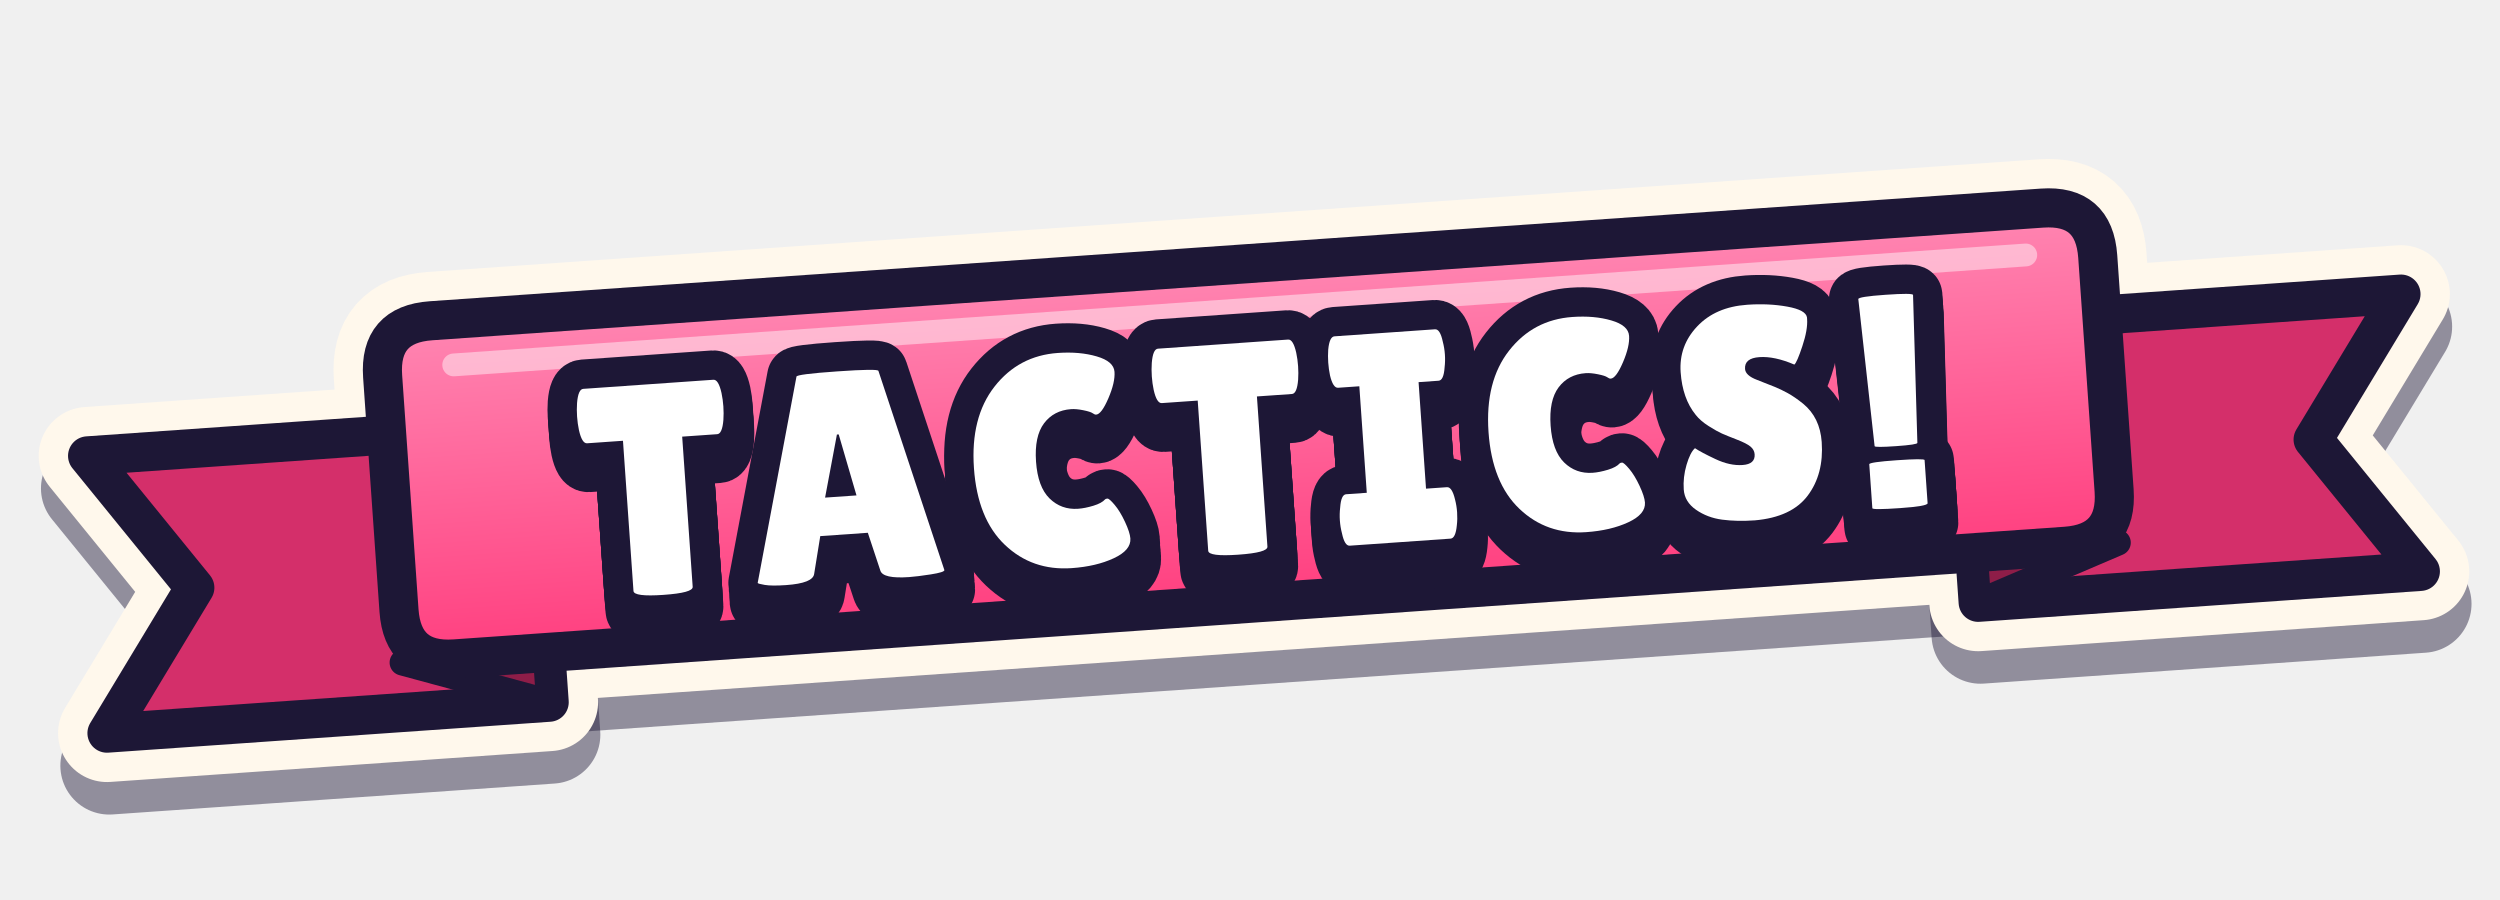
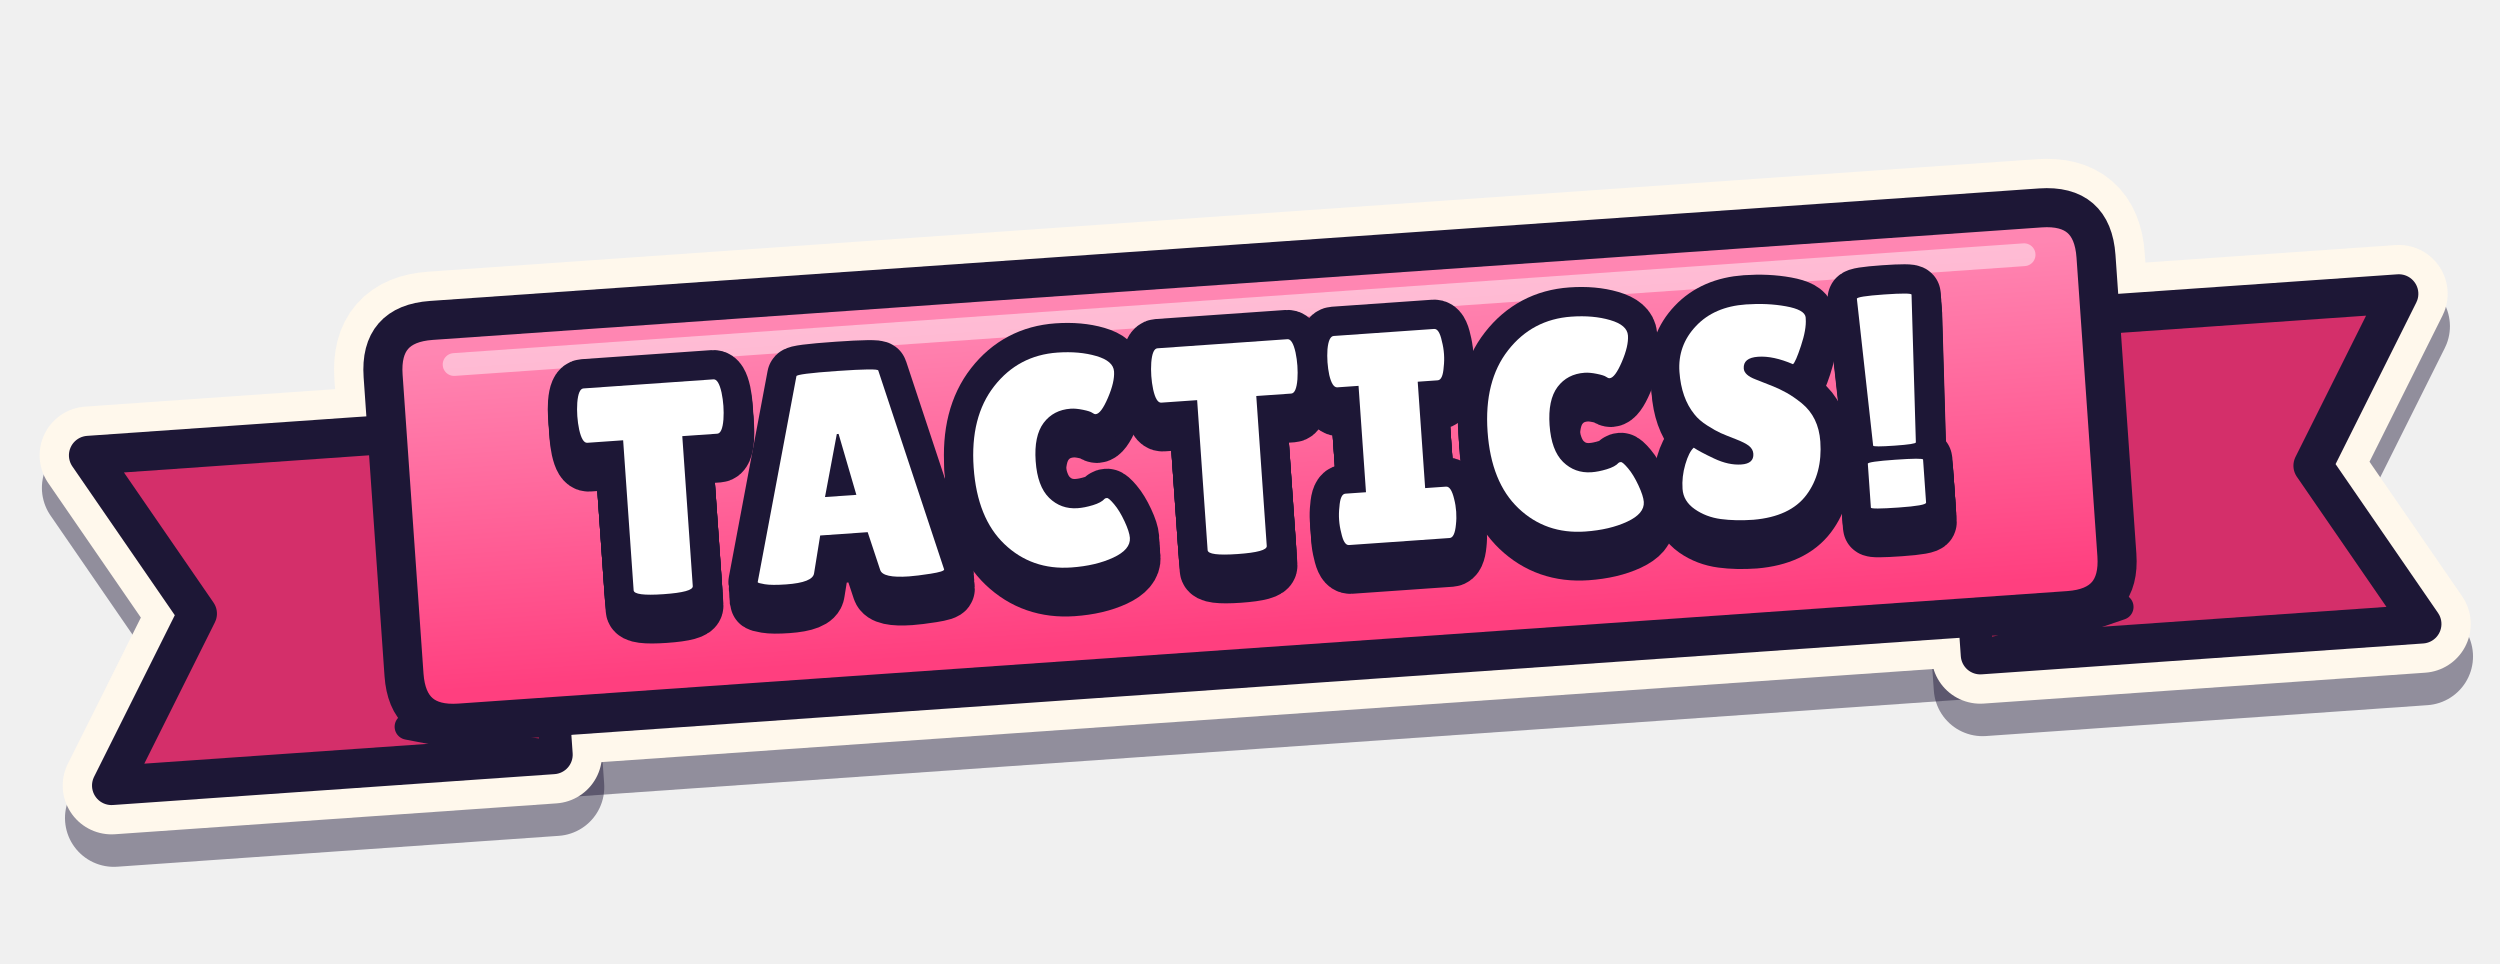
- <svg xmlns="http://www.w3.org/2000/svg" viewBox="117 453 767 276" width="767" height="276">
+ <svg xmlns="http://www.w3.org/2000/svg" viewBox="116 453 768 296" width="768" height="296">
  <defs>
    <linearGradient id="shield" x1="0" y1="30" x2="0" y2="376" gradientUnits="userSpaceOnUse">
      <stop offset="0" stop-color="#6cb2ff" />
      <stop offset="1" stop-color="#2a63d8" />
    </linearGradient>
    <linearGradient id="word" x1="0" y1="0" x2="0" y2="1">
      <stop offset="0" stop-color="#fff4a8" />
      <stop offset="0.38" stop-color="#ffd53f" />
      <stop offset="1" stop-color="#ffa600" />
    </linearGradient>
    <linearGradient id="ribbon" x1="0" y1="-52" x2="0" y2="52" gradientUnits="userSpaceOnUse">
      <stop offset="0" stop-color="#ff86b2" />
      <stop offset="1" stop-color="#ff3f7f" />
    </linearGradient>
    <clipPath id="shield-clip">
      <path d="M 500 30 C 560 30 612 48 656 74 Q 668 81 668 96 L 668 192 C 668 282 600 340 500 376 C 400 340 332 282 332 192 L 332 96 Q 332 81 344 74 C 388 48 440 30 500 30 Z" />
    </clipPath>
  </defs>
-   <g transform="translate(500 586) rotate(-4)">
+   <g transform="translate(500 596) rotate(-4)">
    <g class="ribbon">
-       <path d="M -219.74 -18 L -355.74 -18 L -325.74 24.64 L -355.74 67.28 L -219.74 67.28 Z" transform="translate(0 10)" fill="#1d1736" stroke="#1d1736" stroke-width="30" stroke-linejoin="round" opacity="0.45" />
-       <path d="M 219.74 -18 L 355.74 -18 L 325.74 24.64 L 355.74 67.28 L 219.74 67.28 Z" transform="translate(0 10)" fill="#1d1736" stroke="#1d1736" stroke-width="30" stroke-linejoin="round" opacity="0.45" />
-       <path d="M -247.74 -52 L 247.74 -52 Q 263.74 -52 263.74 -36 L 263.74 36 Q 263.74 52 247.74 52 L -247.74 52 Q -263.74 52 -263.74 36 L -263.74 -36 Q -263.74 -52 -247.74 -52 Z" transform="translate(0 10)" fill="#1d1736" stroke="#1d1736" stroke-width="30" stroke-linejoin="round" opacity="0.45" />
-       <path d="M -219.74 -18 L -355.74 -18 L -325.74 24.64 L -355.74 67.28 L -219.74 67.28 Z" fill="#fff8ec" stroke="#fff8ec" stroke-width="30" stroke-linejoin="round" />
-       <path d="M 219.74 -18 L 355.74 -18 L 325.74 24.64 L 355.74 67.28 L 219.74 67.28 Z" fill="#fff8ec" stroke="#fff8ec" stroke-width="30" stroke-linejoin="round" />
-       <path d="M -247.74 -52 L 247.74 -52 Q 263.74 -52 263.74 -36 L 263.74 36 Q 263.74 52 247.74 52 L -247.74 52 Q -263.74 52 -263.74 36 L -263.74 -36 Q -263.74 -52 -247.74 -52 Z" fill="#fff8ec" stroke="#fff8ec" stroke-width="30" stroke-linejoin="round" />
-       <path d="M -219.74 -18 L -355.74 -18 L -325.74 24.64 L -355.74 67.28 L -219.74 67.28 Z" fill="#d42f6a" stroke="#1d1736" stroke-width="12" stroke-linejoin="round" />
-       <path d="M 219.74 -18 L 355.74 -18 L 325.74 24.64 L 355.74 67.28 L 219.74 67.28 Z" fill="#d42f6a" stroke="#1d1736" stroke-width="12" stroke-linejoin="round" />
-       <path d="M -263.74 52 L -219.74 67.28 L -219.74 52 Z" fill="#8e1d48" stroke="#1d1736" stroke-width="8" stroke-linejoin="round" />
-       <path d="M 263.74 52 L 219.74 67.28 L 219.74 52 Z" fill="#8e1d48" stroke="#1d1736" stroke-width="8" stroke-linejoin="round" />
-       <path d="M -247.74 -52 L 247.74 -52 Q 263.74 -52 263.74 -36 L 263.74 36 Q 263.74 52 247.74 52 L -247.74 52 Q -263.74 52 -263.74 36 L -263.74 -36 Q -263.74 -52 -247.74 -52 Z" fill="url(#ribbon)" stroke="#1d1736" stroke-width="12" stroke-linejoin="round" />
-       <path d="M -241.74 -38 L 241.74 -38" stroke="#ffffff" stroke-opacity="0.45" stroke-width="7" stroke-linecap="round" />
-       <g transform="translate(3 36.5)">
+       <path d="M -219.74 -28 L -355.74 -28 L -325.74 22.84 L -355.74 73.68 L -219.74 73.68 Z" transform="translate(0 10)" fill="#1d1736" stroke="#1d1736" stroke-width="30" stroke-linejoin="round" opacity="0.45" />
+       <path d="M 219.74 -28 L 355.74 -28 L 325.74 22.84 L 355.74 73.68 L 219.74 73.68 Z" transform="translate(0 10)" fill="#1d1736" stroke="#1d1736" stroke-width="30" stroke-linejoin="round" opacity="0.45" />
+       <path d="M -247.74 -62 L 247.74 -62 Q 263.74 -62 263.74 -46 L 263.74 46 Q 263.74 62 247.74 62 L -247.74 62 Q -263.74 62 -263.74 46 L -263.74 -46 Q -263.74 -62 -247.74 -62 Z" transform="translate(0 10)" fill="#1d1736" stroke="#1d1736" stroke-width="30" stroke-linejoin="round" opacity="0.45" />
+       <path d="M -219.74 -28 L -355.74 -28 L -325.74 22.84 L -355.74 73.68 L -219.74 73.68 Z" fill="#fff8ec" stroke="#fff8ec" stroke-width="30" stroke-linejoin="round" />
+       <path d="M 219.74 -28 L 355.74 -28 L 325.74 22.84 L 355.74 73.68 L 219.74 73.68 Z" fill="#fff8ec" stroke="#fff8ec" stroke-width="30" stroke-linejoin="round" />
+       <path d="M -247.74 -62 L 247.74 -62 Q 263.74 -62 263.74 -46 L 263.74 46 Q 263.74 62 247.74 62 L -247.74 62 Q -263.74 62 -263.74 46 L -263.74 -46 Q -263.74 -62 -247.74 -62 Z" fill="#fff8ec" stroke="#fff8ec" stroke-width="30" stroke-linejoin="round" />
+       <path d="M -219.74 -28 L -355.74 -28 L -325.74 22.84 L -355.74 73.68 L -219.74 73.68 Z" fill="#d42f6a" stroke="#1d1736" stroke-width="12" stroke-linejoin="round" />
+       <path d="M 219.74 -28 L 355.74 -28 L 325.74 22.84 L 355.74 73.68 L 219.74 73.68 Z" fill="#d42f6a" stroke="#1d1736" stroke-width="12" stroke-linejoin="round" />
+       <path d="M -263.74 62 L -219.74 73.68 L -219.74 62 Z" fill="#8e1d48" stroke="#1d1736" stroke-width="8" stroke-linejoin="round" />
+       <path d="M 263.74 62 L 219.74 73.68 L 219.74 62 Z" fill="#8e1d48" stroke="#1d1736" stroke-width="8" stroke-linejoin="round" />
+       <path d="M -247.74 -62 L 247.74 -62 Q 263.74 -62 263.74 -46 L 263.74 46 Q 263.74 62 247.74 62 L -247.74 62 Q -263.74 62 -263.74 46 L -263.74 -46 Q -263.74 -62 -247.74 -62 Z" fill="url(#ribbon)" stroke="#1d1736" stroke-width="12" stroke-linejoin="round" />
+       <path d="M -241.74 -48 L 241.74 -48" stroke="#ffffff" stroke-opacity="0.45" stroke-width="7" stroke-linecap="round" />
+       <g transform="translate(3 26.5)">
        <g fill="#1d1736" stroke="#1d1736" stroke-width="18" stroke-linejoin="round" transform="translate(0 2)">
          <g transform="translate(-208.64 0) rotate(0 23.05 -32.02)">
            <path d="M32.29-47.66L32.29-1.47Q32.29 0.37 23.18 0.37Q14.08 0.37 14.08-1.47L14.08-1.47L14.08-47.66L3.04-47.66Q1.47-47.66 0.83-51.89L0.83-51.89Q0.55-53.91 0.55-56.03Q0.55-58.14 0.83-60.17L0.83-60.17Q1.47-64.40 3.04-64.40L3.04-64.40L43.06-64.40Q44.62-64.40 45.26-60.17L45.26-60.17Q45.54-58.14 45.54-56.03Q45.54-53.91 45.26-51.89L45.26-51.89Q44.62-47.66 43.06-47.66L43.06-47.66L32.29-47.66Z" />
          </g>
          <g transform="translate(-157.75 0) rotate(0 30.08 -32.06)">
            <path d="M47.84 0.18L47.84 0.18Q39.84 0.18 39.19-2.39L39.19-2.39L36.16-14.26L21.53-14.26L18.86-2.85Q18.31 0 10.03 0L10.03 0Q5.61 0 3.50-0.51Q1.38-1.01 1.38-1.29L1.38-1.29L17.66-63.57Q17.66-64.31 30.27-64.31Q42.87-64.31 42.87-63.57L42.87-63.57L58.79-1.20Q58.79-0.55 54.56-0.18Q50.32 0.18 47.84 0.18ZM28.80-44.99L23.83-25.94L33.49-25.94L29.35-44.99L28.80-44.99Z" />
          </g>
          <g transform="translate(-90.49 0) rotate(0 25.94 -32.15)">
            <path d="M30.91-65.23Q37.63-65.23 42.73-63.34Q47.84-61.46 47.84-58.24Q47.84-55.02 45.40-50.28Q42.96-45.54 41.31-45.54L41.31-45.54Q40.85-45.54 40.25-46.05Q39.65-46.55 37.49-47.15Q35.33-47.75 33.76-47.75L33.76-47.75Q28.43-47.75 25.16-43.98Q21.90-40.20 21.90-32.43Q21.90-24.66 25.25-20.88Q28.61-17.11 33.76-17.11L33.76-17.11Q35.88-17.11 38.50-17.71Q41.12-18.31 42.23-19.41L42.23-19.41Q42.41-19.60 42.96-19.60Q43.52-19.60 45.03-17.53Q46.55-15.46 47.84-12.10Q49.13-8.74 49.13-6.90L49.13-6.90Q49.13-3.31 43.61-1.20Q38.09 0.92 30.54 0.92L30.54 0.92Q18.40 0.92 10.58-7.64Q2.76-16.19 2.76-31.79Q2.76-47.38 10.81-56.30Q18.86-65.23 30.91-65.23L30.91-65.23Z" />
          </g>
          <g transform="translate(-31.88 0) rotate(0 23.05 -32.02)">
            <path d="M32.29-47.66L32.29-1.47Q32.29 0.37 23.18 0.37Q14.08 0.37 14.08-1.47L14.08-1.47L14.08-47.66L3.04-47.66Q1.47-47.66 0.83-51.89L0.83-51.89Q0.55-53.91 0.55-56.03Q0.55-58.14 0.83-60.17L0.83-60.17Q1.47-64.40 3.04-64.40L3.04-64.40L43.06-64.40Q44.62-64.40 45.26-60.17L45.26-60.17Q45.54-58.14 45.54-56.03Q45.54-53.91 45.26-51.89L45.26-51.89Q44.62-47.66 43.06-47.66L43.06-47.66L32.29-47.66Z" />
          </g>
          <g transform="translate(21.3 0) rotate(0 19.78 -32.2)">
            <path d="M4.32-15.82L10.67-15.82L10.67-48.58L4.14-48.58Q2.58-48.58 1.93-52.53L1.93-52.53Q1.66-54.46 1.66-56.49Q1.66-58.51 1.93-60.44L1.93-60.44Q2.58-64.40 4.14-64.40L4.14-64.40L35.05-64.40Q36.62-64.40 37.17-60.44L37.17-60.44Q37.54-58.51 37.54-56.49Q37.54-54.46 37.17-52.53L37.17-52.53Q36.62-48.58 35.05-48.58L35.05-48.58L28.89-48.58L28.89-15.82L35.33-15.82Q36.89-15.82 37.54-11.87L37.54-11.87Q37.90-9.94 37.90-7.91Q37.90-5.89 37.54-3.96L37.54-3.96Q36.89 0 35.33 0L35.33 0L4.32 0Q2.76 0 2.21-3.96L2.21-3.96Q1.84-5.89 1.84-7.91Q1.84-9.94 2.21-11.87L2.21-11.87Q2.76-15.82 4.32-15.82L4.32-15.82Z" />
          </g>
          <g transform="translate(67.77 0) rotate(0 25.94 -32.15)">
            <path d="M30.91-65.23Q37.63-65.23 42.73-63.34Q47.84-61.46 47.84-58.24Q47.84-55.02 45.40-50.28Q42.96-45.54 41.31-45.54L41.31-45.54Q40.85-45.54 40.25-46.05Q39.65-46.55 37.49-47.15Q35.33-47.75 33.76-47.75L33.76-47.75Q28.43-47.75 25.16-43.98Q21.90-40.20 21.90-32.43Q21.90-24.66 25.25-20.88Q28.61-17.11 33.76-17.11L33.76-17.11Q35.88-17.11 38.50-17.71Q41.12-18.31 42.23-19.41L42.23-19.41Q42.41-19.60 42.96-19.60Q43.52-19.60 45.03-17.53Q46.55-15.46 47.84-12.10Q49.13-8.74 49.13-6.90L49.13-6.90Q49.13-3.31 43.61-1.20Q38.09 0.92 30.54 0.92L30.54 0.92Q18.40 0.92 10.58-7.64Q2.76-16.19 2.76-31.79Q2.76-47.38 10.81-56.30Q18.86-65.23 30.91-65.23L30.91-65.23Z" />
          </g>
          <g transform="translate(126.38 0) rotate(0 24.29 -32.15)">
            <path d="M6.99-22.45L6.99-22.45Q8.74-21.07 13.02-18.68Q17.30-16.28 21.21-16.28Q25.12-16.28 25.12-19.32L25.12-19.32Q25.12-20.70 24.01-21.76Q22.91-22.82 19.96-24.20Q17.02-25.58 15.55-26.36Q14.08-27.14 11.64-28.93Q9.20-30.73 7.91-32.66L7.91-32.66Q4.23-37.90 4.23-46Q4.23-54.10 10.26-59.66Q16.28-65.23 26.04-65.23L26.04-65.23Q32.66-65.23 38.27-63.80Q43.88-62.38 44.07-60.08L44.07-60.08Q44.07-59.80 44.07-59.52L44.07-59.52Q44.07-56.30 42.04-51.38Q40.02-46.46 39.19-45.91L39.19-45.91Q33.30-48.94 28.66-48.94Q24.01-48.94 24.01-45.63L24.01-45.63Q24.01-43.61 27.42-42.04L27.42-42.04Q28.15-41.68 29.53-41.03Q30.91-40.39 32.71-39.51Q34.50-38.64 36.57-37.31Q38.64-35.97 41.03-33.76L41.03-33.76Q45.91-29.16 45.91-21.62L45.91-21.62Q45.91-11.78 40.48-5.52Q35.05 0.74 23.74 0.92L23.74 0.92Q18.22 0.92 13.75 0Q9.29-0.92 5.98-3.59Q2.67-6.26 2.67-10.03Q2.67-13.80 4.05-17.53Q5.43-21.25 6.99-22.45Z" />
          </g>
          <g transform="translate(182.23 0) rotate(0 12.65 -32.52)">
            <path d="M21.16-64.68L19.32-19.32Q19.32-18.77 12.74-18.77Q6.16-18.77 6.16-19.23L6.16-19.23L4.32-64.58Q4.32-65.32 12.74-65.32Q21.16-65.32 21.16-64.68L21.16-64.68ZM4.14-0.28L4.14-13.80Q4.14-14.44 12.65-14.44Q21.16-14.44 21.16-13.89L21.16-13.89L21.16-0.64Q21.16 0.28 12.65 0.28Q4.14 0.28 4.14-0.28L4.14-0.28Z" />
          </g>
        </g>
        <g fill="#1d1736" stroke="#1d1736" stroke-width="18" stroke-linejoin="round" transform="translate(0 4)">
          <g transform="translate(-208.64 0) rotate(0 23.05 -32.02)">
            <path d="M32.29-47.66L32.29-1.47Q32.29 0.37 23.18 0.37Q14.08 0.37 14.08-1.47L14.08-1.47L14.08-47.66L3.04-47.66Q1.47-47.66 0.83-51.89L0.83-51.89Q0.55-53.91 0.55-56.03Q0.55-58.14 0.83-60.17L0.83-60.17Q1.47-64.40 3.04-64.40L3.04-64.40L43.06-64.40Q44.62-64.40 45.26-60.17L45.26-60.17Q45.54-58.14 45.54-56.03Q45.54-53.91 45.26-51.89L45.26-51.89Q44.62-47.66 43.06-47.66L43.06-47.66L32.29-47.66Z" />
          </g>
          <g transform="translate(-157.75 0) rotate(0 30.08 -32.06)">
            <path d="M47.84 0.18L47.84 0.18Q39.84 0.18 39.19-2.39L39.19-2.39L36.16-14.26L21.53-14.26L18.86-2.85Q18.31 0 10.03 0L10.03 0Q5.61 0 3.50-0.51Q1.38-1.01 1.38-1.29L1.38-1.29L17.66-63.57Q17.66-64.31 30.27-64.31Q42.87-64.31 42.87-63.57L42.87-63.57L58.79-1.20Q58.79-0.55 54.56-0.18Q50.32 0.18 47.84 0.18ZM28.80-44.99L23.83-25.94L33.49-25.94L29.35-44.99L28.80-44.99Z" />
          </g>
          <g transform="translate(-90.49 0) rotate(0 25.94 -32.15)">
            <path d="M30.91-65.23Q37.63-65.23 42.73-63.34Q47.84-61.46 47.84-58.24Q47.84-55.02 45.40-50.28Q42.96-45.54 41.31-45.54L41.31-45.54Q40.85-45.54 40.25-46.05Q39.65-46.55 37.49-47.15Q35.33-47.75 33.76-47.75L33.76-47.75Q28.43-47.75 25.16-43.98Q21.90-40.20 21.90-32.43Q21.90-24.66 25.25-20.88Q28.61-17.11 33.76-17.11L33.76-17.11Q35.88-17.11 38.50-17.71Q41.12-18.31 42.23-19.41L42.23-19.41Q42.41-19.60 42.96-19.60Q43.52-19.60 45.03-17.53Q46.55-15.46 47.84-12.10Q49.13-8.74 49.13-6.90L49.13-6.90Q49.13-3.31 43.61-1.20Q38.09 0.92 30.54 0.92L30.54 0.92Q18.40 0.92 10.58-7.64Q2.76-16.19 2.76-31.79Q2.76-47.38 10.81-56.30Q18.86-65.23 30.91-65.23L30.91-65.23Z" />
          </g>
          <g transform="translate(-31.88 0) rotate(0 23.05 -32.02)">
            <path d="M32.29-47.66L32.29-1.47Q32.29 0.37 23.18 0.37Q14.08 0.37 14.08-1.47L14.08-1.47L14.08-47.66L3.04-47.66Q1.47-47.66 0.83-51.89L0.83-51.89Q0.55-53.91 0.55-56.03Q0.55-58.14 0.83-60.17L0.83-60.17Q1.47-64.40 3.04-64.40L3.04-64.40L43.06-64.40Q44.62-64.40 45.26-60.17L45.26-60.17Q45.54-58.14 45.54-56.03Q45.54-53.91 45.26-51.89L45.26-51.89Q44.62-47.66 43.06-47.66L43.06-47.66L32.29-47.66Z" />
          </g>
          <g transform="translate(21.3 0) rotate(0 19.78 -32.2)">
            <path d="M4.32-15.82L10.67-15.82L10.67-48.58L4.14-48.58Q2.58-48.58 1.93-52.53L1.93-52.53Q1.66-54.46 1.66-56.49Q1.66-58.51 1.93-60.44L1.93-60.44Q2.58-64.40 4.14-64.40L4.14-64.40L35.05-64.40Q36.62-64.40 37.17-60.44L37.17-60.44Q37.54-58.51 37.54-56.49Q37.54-54.46 37.17-52.53L37.17-52.53Q36.62-48.58 35.05-48.58L35.05-48.58L28.89-48.58L28.89-15.82L35.33-15.82Q36.89-15.82 37.54-11.87L37.54-11.87Q37.90-9.94 37.90-7.91Q37.90-5.89 37.54-3.96L37.54-3.96Q36.89 0 35.33 0L35.33 0L4.32 0Q2.76 0 2.21-3.96L2.21-3.96Q1.84-5.89 1.84-7.91Q1.84-9.94 2.21-11.87L2.21-11.87Q2.76-15.82 4.32-15.82L4.32-15.82Z" />
          </g>
          <g transform="translate(67.77 0) rotate(0 25.94 -32.15)">
            <path d="M30.91-65.23Q37.63-65.23 42.73-63.34Q47.84-61.46 47.84-58.24Q47.84-55.02 45.40-50.28Q42.96-45.54 41.31-45.54L41.31-45.54Q40.85-45.54 40.25-46.05Q39.65-46.55 37.49-47.15Q35.33-47.75 33.76-47.75L33.76-47.75Q28.43-47.75 25.16-43.98Q21.90-40.20 21.90-32.43Q21.90-24.66 25.25-20.88Q28.61-17.11 33.76-17.11L33.76-17.11Q35.88-17.11 38.50-17.71Q41.12-18.31 42.23-19.41L42.23-19.41Q42.41-19.60 42.96-19.60Q43.52-19.60 45.03-17.53Q46.55-15.46 47.84-12.10Q49.13-8.74 49.13-6.90L49.13-6.90Q49.13-3.31 43.61-1.20Q38.09 0.92 30.54 0.92L30.54 0.92Q18.40 0.92 10.58-7.64Q2.76-16.19 2.76-31.79Q2.76-47.38 10.81-56.30Q18.86-65.23 30.91-65.23L30.91-65.23Z" />
          </g>
          <g transform="translate(126.38 0) rotate(0 24.29 -32.15)">
            <path d="M6.99-22.45L6.99-22.45Q8.74-21.07 13.02-18.68Q17.30-16.28 21.21-16.28Q25.12-16.28 25.12-19.32L25.12-19.32Q25.12-20.70 24.01-21.76Q22.91-22.82 19.96-24.20Q17.02-25.58 15.55-26.36Q14.08-27.14 11.64-28.93Q9.20-30.73 7.91-32.66L7.91-32.66Q4.23-37.90 4.23-46Q4.23-54.10 10.26-59.66Q16.28-65.23 26.04-65.23L26.04-65.23Q32.66-65.23 38.27-63.80Q43.88-62.38 44.07-60.08L44.07-60.08Q44.07-59.80 44.07-59.52L44.07-59.52Q44.07-56.30 42.04-51.38Q40.02-46.46 39.19-45.91L39.19-45.91Q33.30-48.94 28.66-48.94Q24.01-48.94 24.01-45.63L24.01-45.63Q24.01-43.61 27.42-42.04L27.42-42.04Q28.15-41.68 29.53-41.03Q30.91-40.39 32.71-39.51Q34.50-38.64 36.57-37.31Q38.64-35.97 41.03-33.76L41.03-33.76Q45.91-29.16 45.91-21.62L45.91-21.62Q45.91-11.78 40.48-5.52Q35.05 0.74 23.74 0.92L23.74 0.92Q18.22 0.92 13.75 0Q9.29-0.92 5.98-3.59Q2.67-6.26 2.67-10.03Q2.67-13.80 4.05-17.53Q5.43-21.25 6.99-22.45Z" />
          </g>
          <g transform="translate(182.23 0) rotate(0 12.65 -32.52)">
            <path d="M21.16-64.68L19.32-19.32Q19.32-18.77 12.74-18.77Q6.16-18.77 6.16-19.23L6.16-19.23L4.32-64.58Q4.32-65.32 12.74-65.32Q21.16-65.32 21.16-64.68L21.16-64.68ZM4.14-0.28L4.14-13.80Q4.14-14.44 12.65-14.44Q21.16-14.44 21.16-13.89L21.16-13.89L21.16-0.64Q21.16 0.28 12.65 0.28Q4.14 0.28 4.14-0.28L4.14-0.28Z" />
          </g>
        </g>
        <g fill="#1d1736" stroke="#1d1736" stroke-width="18" stroke-linejoin="round" transform="translate(0 6)">
          <g transform="translate(-208.64 0) rotate(0 23.05 -32.02)">
            <path d="M32.29-47.66L32.29-1.47Q32.29 0.37 23.18 0.37Q14.08 0.37 14.08-1.47L14.08-1.47L14.08-47.66L3.04-47.66Q1.47-47.66 0.83-51.89L0.83-51.89Q0.55-53.91 0.55-56.03Q0.55-58.14 0.83-60.17L0.83-60.17Q1.47-64.40 3.04-64.40L3.04-64.40L43.06-64.40Q44.62-64.40 45.26-60.17L45.26-60.17Q45.54-58.14 45.54-56.03Q45.54-53.91 45.26-51.89L45.26-51.89Q44.62-47.66 43.06-47.66L43.06-47.66L32.29-47.66Z" />
          </g>
          <g transform="translate(-157.75 0) rotate(0 30.08 -32.06)">
            <path d="M47.84 0.18L47.84 0.18Q39.84 0.18 39.19-2.39L39.19-2.39L36.16-14.26L21.53-14.26L18.86-2.85Q18.31 0 10.03 0L10.03 0Q5.61 0 3.50-0.51Q1.38-1.01 1.38-1.29L1.38-1.29L17.66-63.57Q17.66-64.31 30.27-64.31Q42.87-64.31 42.87-63.57L42.87-63.57L58.79-1.20Q58.79-0.55 54.56-0.18Q50.32 0.18 47.84 0.18ZM28.80-44.99L23.83-25.94L33.49-25.94L29.35-44.99L28.80-44.99Z" />
          </g>
          <g transform="translate(-90.49 0) rotate(0 25.94 -32.15)">
            <path d="M30.91-65.23Q37.63-65.23 42.73-63.34Q47.84-61.46 47.84-58.24Q47.84-55.02 45.40-50.28Q42.96-45.54 41.31-45.54L41.31-45.54Q40.85-45.54 40.25-46.05Q39.65-46.55 37.49-47.15Q35.33-47.75 33.76-47.75L33.76-47.75Q28.43-47.75 25.16-43.98Q21.90-40.20 21.90-32.43Q21.90-24.66 25.25-20.88Q28.61-17.11 33.76-17.11L33.76-17.11Q35.88-17.11 38.50-17.71Q41.12-18.31 42.23-19.41L42.23-19.41Q42.41-19.60 42.96-19.60Q43.52-19.60 45.03-17.53Q46.55-15.46 47.84-12.10Q49.13-8.74 49.13-6.90L49.13-6.90Q49.13-3.31 43.61-1.20Q38.09 0.92 30.54 0.92L30.54 0.92Q18.40 0.92 10.58-7.64Q2.76-16.19 2.76-31.79Q2.76-47.38 10.81-56.30Q18.86-65.23 30.91-65.23L30.91-65.23Z" />
          </g>
          <g transform="translate(-31.88 0) rotate(0 23.05 -32.02)">
            <path d="M32.29-47.66L32.29-1.47Q32.29 0.37 23.18 0.37Q14.08 0.37 14.08-1.47L14.08-1.47L14.08-47.66L3.04-47.66Q1.47-47.66 0.83-51.89L0.83-51.89Q0.55-53.91 0.55-56.03Q0.55-58.14 0.83-60.17L0.83-60.17Q1.47-64.40 3.04-64.40L3.04-64.40L43.06-64.40Q44.62-64.40 45.26-60.17L45.26-60.17Q45.54-58.14 45.54-56.03Q45.54-53.91 45.26-51.89L45.26-51.89Q44.62-47.66 43.06-47.66L43.06-47.66L32.29-47.66Z" />
          </g>
          <g transform="translate(21.3 0) rotate(0 19.78 -32.2)">
            <path d="M4.32-15.82L10.67-15.82L10.67-48.58L4.14-48.58Q2.58-48.58 1.93-52.53L1.93-52.53Q1.66-54.46 1.66-56.49Q1.66-58.51 1.93-60.44L1.93-60.44Q2.58-64.40 4.14-64.40L4.14-64.40L35.05-64.40Q36.62-64.40 37.17-60.44L37.17-60.44Q37.54-58.51 37.54-56.49Q37.54-54.46 37.17-52.53L37.17-52.53Q36.62-48.58 35.05-48.58L35.05-48.58L28.89-48.58L28.89-15.82L35.33-15.82Q36.89-15.82 37.54-11.87L37.54-11.87Q37.90-9.94 37.90-7.91Q37.90-5.89 37.54-3.96L37.54-3.96Q36.89 0 35.33 0L35.33 0L4.32 0Q2.76 0 2.21-3.96L2.21-3.96Q1.84-5.89 1.84-7.91Q1.84-9.94 2.21-11.87L2.21-11.87Q2.76-15.82 4.32-15.82L4.32-15.82Z" />
          </g>
          <g transform="translate(67.77 0) rotate(0 25.94 -32.15)">
            <path d="M30.91-65.23Q37.63-65.23 42.73-63.34Q47.84-61.46 47.84-58.24Q47.84-55.02 45.40-50.28Q42.96-45.54 41.31-45.54L41.31-45.54Q40.85-45.54 40.25-46.05Q39.65-46.55 37.49-47.15Q35.33-47.75 33.76-47.75L33.76-47.75Q28.43-47.75 25.16-43.98Q21.90-40.20 21.90-32.43Q21.90-24.66 25.25-20.88Q28.61-17.11 33.76-17.11L33.76-17.11Q35.88-17.11 38.50-17.71Q41.12-18.31 42.23-19.41L42.23-19.41Q42.41-19.60 42.96-19.60Q43.52-19.60 45.03-17.53Q46.55-15.46 47.84-12.10Q49.13-8.74 49.13-6.90L49.13-6.90Q49.13-3.31 43.61-1.20Q38.09 0.92 30.54 0.92L30.54 0.92Q18.40 0.92 10.58-7.64Q2.76-16.19 2.76-31.79Q2.76-47.38 10.81-56.30Q18.86-65.23 30.91-65.23L30.91-65.23Z" />
          </g>
          <g transform="translate(126.38 0) rotate(0 24.29 -32.15)">
            <path d="M6.99-22.45L6.99-22.45Q8.74-21.07 13.02-18.68Q17.30-16.28 21.21-16.28Q25.12-16.28 25.12-19.32L25.12-19.32Q25.12-20.70 24.01-21.76Q22.91-22.82 19.96-24.20Q17.02-25.58 15.55-26.36Q14.08-27.14 11.64-28.93Q9.20-30.73 7.91-32.66L7.91-32.66Q4.23-37.90 4.23-46Q4.23-54.10 10.26-59.66Q16.28-65.23 26.04-65.23L26.04-65.23Q32.66-65.23 38.27-63.80Q43.88-62.38 44.07-60.08L44.07-60.08Q44.07-59.80 44.07-59.52L44.07-59.52Q44.07-56.30 42.04-51.38Q40.02-46.46 39.19-45.91L39.19-45.91Q33.30-48.94 28.66-48.94Q24.01-48.94 24.01-45.63L24.01-45.63Q24.01-43.61 27.42-42.04L27.42-42.04Q28.15-41.68 29.53-41.03Q30.91-40.39 32.71-39.51Q34.50-38.64 36.57-37.31Q38.64-35.97 41.03-33.76L41.03-33.76Q45.91-29.16 45.91-21.62L45.91-21.62Q45.91-11.78 40.48-5.52Q35.05 0.74 23.74 0.92L23.74 0.92Q18.22 0.92 13.75 0Q9.29-0.92 5.98-3.59Q2.67-6.26 2.67-10.03Q2.67-13.80 4.05-17.53Q5.43-21.25 6.99-22.45Z" />
          </g>
          <g transform="translate(182.23 0) rotate(0 12.65 -32.52)">
            <path d="M21.16-64.68L19.32-19.32Q19.32-18.77 12.74-18.77Q6.16-18.77 6.16-19.23L6.16-19.23L4.32-64.58Q4.32-65.32 12.74-65.32Q21.16-65.32 21.16-64.68L21.16-64.68ZM4.14-0.28L4.14-13.80Q4.14-14.44 12.65-14.44Q21.16-14.44 21.16-13.89L21.16-13.89L21.16-0.64Q21.16 0.28 12.65 0.28Q4.14 0.28 4.14-0.28L4.14-0.28Z" />
          </g>
        </g>
        <g fill="#1d1736" stroke="#1d1736" stroke-width="18" stroke-linejoin="round">
          <g transform="translate(-208.64 0) rotate(0 23.05 -32.02)">
            <path d="M32.29-47.66L32.29-1.47Q32.29 0.37 23.18 0.37Q14.08 0.37 14.08-1.47L14.08-1.47L14.08-47.66L3.04-47.66Q1.47-47.66 0.83-51.89L0.83-51.89Q0.55-53.91 0.55-56.03Q0.55-58.14 0.83-60.17L0.83-60.17Q1.47-64.40 3.04-64.40L3.04-64.40L43.06-64.40Q44.62-64.40 45.26-60.17L45.26-60.17Q45.54-58.14 45.54-56.03Q45.54-53.91 45.26-51.89L45.26-51.89Q44.62-47.66 43.06-47.66L43.06-47.66L32.29-47.66Z" />
          </g>
          <g transform="translate(-157.75 0) rotate(0 30.08 -32.06)">
            <path d="M47.84 0.18L47.84 0.18Q39.84 0.18 39.19-2.39L39.19-2.39L36.16-14.26L21.53-14.26L18.86-2.85Q18.31 0 10.03 0L10.03 0Q5.61 0 3.50-0.51Q1.38-1.01 1.38-1.29L1.38-1.29L17.66-63.57Q17.66-64.31 30.27-64.31Q42.87-64.31 42.87-63.57L42.87-63.57L58.79-1.20Q58.79-0.55 54.56-0.18Q50.32 0.18 47.84 0.18ZM28.80-44.99L23.83-25.94L33.49-25.94L29.35-44.99L28.80-44.99Z" />
          </g>
          <g transform="translate(-90.49 0) rotate(0 25.94 -32.15)">
            <path d="M30.91-65.23Q37.63-65.23 42.73-63.34Q47.84-61.46 47.84-58.24Q47.84-55.02 45.40-50.28Q42.96-45.54 41.31-45.54L41.31-45.54Q40.85-45.54 40.25-46.05Q39.65-46.55 37.49-47.15Q35.33-47.75 33.76-47.75L33.76-47.75Q28.43-47.75 25.16-43.98Q21.90-40.20 21.90-32.43Q21.90-24.66 25.25-20.88Q28.61-17.11 33.76-17.11L33.76-17.11Q35.88-17.11 38.50-17.71Q41.12-18.31 42.23-19.41L42.23-19.41Q42.41-19.60 42.96-19.60Q43.52-19.60 45.03-17.53Q46.55-15.46 47.84-12.10Q49.13-8.74 49.13-6.90L49.13-6.90Q49.13-3.31 43.61-1.20Q38.09 0.92 30.54 0.92L30.54 0.92Q18.40 0.92 10.58-7.64Q2.76-16.19 2.76-31.79Q2.76-47.38 10.81-56.30Q18.86-65.23 30.91-65.23L30.91-65.23Z" />
          </g>
          <g transform="translate(-31.88 0) rotate(0 23.05 -32.02)">
            <path d="M32.29-47.66L32.29-1.47Q32.29 0.37 23.18 0.37Q14.08 0.37 14.08-1.47L14.08-1.47L14.08-47.66L3.04-47.66Q1.47-47.66 0.83-51.89L0.83-51.89Q0.55-53.91 0.55-56.03Q0.55-58.14 0.83-60.17L0.83-60.17Q1.47-64.40 3.04-64.40L3.04-64.40L43.06-64.40Q44.62-64.40 45.26-60.17L45.26-60.17Q45.54-58.14 45.54-56.03Q45.54-53.91 45.26-51.89L45.26-51.89Q44.62-47.66 43.06-47.66L43.06-47.66L32.29-47.66Z" />
          </g>
          <g transform="translate(21.3 0) rotate(0 19.78 -32.2)">
            <path d="M4.32-15.82L10.67-15.82L10.67-48.58L4.14-48.58Q2.58-48.58 1.93-52.53L1.93-52.53Q1.66-54.46 1.66-56.49Q1.66-58.51 1.93-60.44L1.93-60.44Q2.58-64.40 4.14-64.40L4.14-64.40L35.05-64.40Q36.62-64.40 37.17-60.44L37.17-60.44Q37.54-58.51 37.54-56.49Q37.54-54.46 37.17-52.53L37.17-52.53Q36.62-48.58 35.05-48.58L35.05-48.58L28.89-48.58L28.89-15.82L35.33-15.82Q36.89-15.82 37.54-11.87L37.54-11.87Q37.90-9.94 37.90-7.91Q37.90-5.89 37.54-3.96L37.54-3.96Q36.89 0 35.33 0L35.33 0L4.32 0Q2.76 0 2.21-3.96L2.21-3.96Q1.84-5.89 1.84-7.91Q1.84-9.94 2.21-11.87L2.21-11.87Q2.76-15.82 4.32-15.82L4.32-15.82Z" />
          </g>
          <g transform="translate(67.77 0) rotate(0 25.94 -32.15)">
            <path d="M30.91-65.23Q37.63-65.23 42.73-63.34Q47.84-61.46 47.84-58.24Q47.84-55.02 45.40-50.28Q42.96-45.54 41.31-45.54L41.31-45.54Q40.85-45.54 40.25-46.05Q39.65-46.55 37.49-47.15Q35.33-47.75 33.76-47.75L33.76-47.75Q28.43-47.75 25.16-43.98Q21.90-40.20 21.90-32.43Q21.90-24.66 25.25-20.88Q28.61-17.11 33.76-17.11L33.76-17.11Q35.88-17.11 38.50-17.71Q41.12-18.31 42.23-19.41L42.23-19.41Q42.41-19.60 42.96-19.60Q43.52-19.60 45.03-17.53Q46.55-15.46 47.84-12.10Q49.13-8.74 49.13-6.90L49.13-6.90Q49.13-3.31 43.61-1.20Q38.09 0.92 30.54 0.92L30.54 0.92Q18.40 0.92 10.58-7.64Q2.76-16.19 2.76-31.79Q2.76-47.38 10.81-56.30Q18.86-65.23 30.91-65.23L30.91-65.23Z" />
          </g>
          <g transform="translate(126.38 0) rotate(0 24.29 -32.15)">
            <path d="M6.99-22.45L6.99-22.45Q8.74-21.07 13.02-18.68Q17.30-16.28 21.21-16.28Q25.12-16.28 25.12-19.32L25.12-19.32Q25.12-20.70 24.01-21.76Q22.91-22.82 19.96-24.20Q17.02-25.58 15.55-26.36Q14.08-27.14 11.64-28.93Q9.20-30.73 7.91-32.66L7.91-32.66Q4.23-37.90 4.23-46Q4.23-54.10 10.26-59.66Q16.28-65.23 26.04-65.23L26.04-65.23Q32.66-65.23 38.27-63.80Q43.88-62.38 44.07-60.08L44.07-60.08Q44.07-59.80 44.07-59.52L44.07-59.52Q44.07-56.30 42.04-51.38Q40.02-46.46 39.19-45.91L39.19-45.91Q33.30-48.94 28.66-48.94Q24.01-48.94 24.01-45.63L24.01-45.63Q24.01-43.61 27.42-42.04L27.42-42.04Q28.15-41.68 29.53-41.03Q30.91-40.39 32.71-39.51Q34.50-38.64 36.57-37.31Q38.64-35.97 41.03-33.76L41.03-33.76Q45.91-29.16 45.91-21.62L45.91-21.62Q45.91-11.78 40.48-5.52Q35.05 0.74 23.74 0.92L23.74 0.92Q18.22 0.92 13.75 0Q9.29-0.92 5.98-3.59Q2.67-6.26 2.67-10.03Q2.67-13.80 4.05-17.53Q5.43-21.25 6.99-22.45Z" />
          </g>
          <g transform="translate(182.23 0) rotate(0 12.65 -32.52)">
            <path d="M21.16-64.68L19.32-19.32Q19.32-18.77 12.74-18.77Q6.16-18.77 6.16-19.23L6.16-19.23L4.32-64.58Q4.32-65.32 12.74-65.32Q21.16-65.32 21.16-64.68L21.16-64.68ZM4.14-0.28L4.14-13.80Q4.14-14.44 12.65-14.44Q21.16-14.44 21.16-13.89L21.16-13.89L21.16-0.64Q21.16 0.28 12.65 0.28Q4.14 0.28 4.14-0.28L4.14-0.28Z" />
          </g>
        </g>
        <g fill="#ffffff">
          <g transform="translate(-208.64 0) rotate(0 23.05 -32.02)">
            <path d="M32.29-47.66L32.29-1.47Q32.29 0.37 23.18 0.37Q14.08 0.37 14.08-1.47L14.08-1.47L14.08-47.66L3.04-47.66Q1.47-47.66 0.83-51.89L0.83-51.89Q0.55-53.91 0.55-56.03Q0.55-58.14 0.83-60.17L0.83-60.17Q1.47-64.40 3.04-64.40L3.04-64.40L43.06-64.40Q44.62-64.40 45.26-60.17L45.26-60.17Q45.54-58.14 45.54-56.03Q45.54-53.91 45.26-51.89L45.26-51.89Q44.62-47.66 43.06-47.66L43.06-47.66L32.29-47.66Z" />
          </g>
          <g transform="translate(-157.75 0) rotate(0 30.08 -32.06)">
            <path d="M47.84 0.18L47.84 0.18Q39.84 0.18 39.19-2.39L39.19-2.39L36.16-14.26L21.53-14.26L18.86-2.85Q18.31 0 10.03 0L10.03 0Q5.61 0 3.50-0.51Q1.38-1.01 1.38-1.29L1.38-1.29L17.66-63.57Q17.66-64.31 30.27-64.31Q42.87-64.31 42.87-63.57L42.87-63.57L58.79-1.20Q58.79-0.55 54.56-0.18Q50.32 0.18 47.84 0.18ZM28.80-44.99L23.83-25.94L33.49-25.94L29.35-44.99L28.80-44.99Z" />
          </g>
          <g transform="translate(-90.49 0) rotate(0 25.94 -32.15)">
            <path d="M30.91-65.23Q37.63-65.23 42.73-63.34Q47.84-61.46 47.84-58.24Q47.84-55.02 45.40-50.28Q42.96-45.54 41.31-45.54L41.31-45.54Q40.85-45.54 40.25-46.05Q39.65-46.55 37.49-47.15Q35.33-47.75 33.76-47.75L33.76-47.75Q28.43-47.75 25.16-43.98Q21.90-40.20 21.90-32.43Q21.90-24.66 25.25-20.88Q28.61-17.11 33.76-17.11L33.76-17.11Q35.88-17.11 38.50-17.71Q41.12-18.31 42.23-19.41L42.23-19.41Q42.41-19.60 42.96-19.60Q43.52-19.60 45.03-17.53Q46.55-15.46 47.84-12.10Q49.13-8.74 49.13-6.90L49.13-6.90Q49.13-3.31 43.61-1.20Q38.09 0.92 30.54 0.92L30.54 0.92Q18.40 0.92 10.58-7.64Q2.76-16.19 2.76-31.79Q2.76-47.38 10.81-56.30Q18.86-65.23 30.91-65.23L30.91-65.23Z" />
          </g>
          <g transform="translate(-31.88 0) rotate(0 23.05 -32.02)">
            <path d="M32.29-47.66L32.29-1.47Q32.29 0.37 23.18 0.37Q14.08 0.37 14.08-1.47L14.08-1.47L14.08-47.66L3.04-47.66Q1.47-47.66 0.83-51.89L0.83-51.89Q0.55-53.91 0.55-56.03Q0.55-58.14 0.83-60.17L0.83-60.17Q1.47-64.40 3.04-64.40L3.04-64.40L43.06-64.40Q44.62-64.40 45.26-60.17L45.26-60.17Q45.54-58.14 45.54-56.03Q45.54-53.91 45.26-51.89L45.26-51.89Q44.62-47.66 43.06-47.66L43.06-47.66L32.29-47.66Z" />
          </g>
          <g transform="translate(21.3 0) rotate(0 19.78 -32.2)">
            <path d="M4.32-15.82L10.67-15.82L10.67-48.58L4.14-48.58Q2.58-48.58 1.93-52.53L1.93-52.53Q1.66-54.46 1.66-56.49Q1.66-58.51 1.93-60.44L1.93-60.44Q2.58-64.40 4.14-64.40L4.14-64.40L35.05-64.40Q36.62-64.40 37.17-60.44L37.17-60.44Q37.54-58.51 37.54-56.49Q37.54-54.46 37.17-52.53L37.17-52.53Q36.62-48.58 35.05-48.58L35.05-48.58L28.89-48.58L28.89-15.82L35.33-15.82Q36.89-15.82 37.54-11.87L37.54-11.87Q37.90-9.94 37.90-7.91Q37.90-5.89 37.54-3.96L37.54-3.96Q36.89 0 35.33 0L35.33 0L4.32 0Q2.76 0 2.21-3.96L2.21-3.96Q1.84-5.89 1.84-7.91Q1.84-9.94 2.21-11.87L2.21-11.87Q2.76-15.82 4.32-15.82L4.32-15.82Z" />
          </g>
          <g transform="translate(67.77 0) rotate(0 25.94 -32.15)">
            <path d="M30.91-65.23Q37.63-65.23 42.73-63.34Q47.84-61.46 47.84-58.24Q47.84-55.02 45.40-50.28Q42.96-45.54 41.31-45.54L41.31-45.54Q40.85-45.54 40.25-46.05Q39.65-46.55 37.49-47.15Q35.33-47.75 33.76-47.75L33.76-47.75Q28.43-47.75 25.16-43.98Q21.90-40.20 21.90-32.43Q21.90-24.66 25.25-20.88Q28.61-17.11 33.76-17.11L33.76-17.11Q35.88-17.11 38.50-17.71Q41.12-18.31 42.23-19.41L42.23-19.41Q42.41-19.60 42.96-19.60Q43.52-19.60 45.03-17.53Q46.55-15.46 47.84-12.10Q49.13-8.74 49.13-6.90L49.13-6.90Q49.13-3.31 43.61-1.20Q38.09 0.92 30.54 0.92L30.54 0.92Q18.40 0.92 10.58-7.64Q2.76-16.19 2.76-31.79Q2.76-47.38 10.81-56.30Q18.86-65.23 30.91-65.23L30.91-65.23Z" />
          </g>
          <g transform="translate(126.38 0) rotate(0 24.29 -32.15)">
            <path d="M6.99-22.45L6.99-22.45Q8.74-21.07 13.02-18.68Q17.30-16.28 21.21-16.28Q25.12-16.28 25.12-19.32L25.12-19.32Q25.12-20.70 24.01-21.76Q22.91-22.82 19.96-24.20Q17.02-25.58 15.55-26.36Q14.08-27.14 11.64-28.93Q9.20-30.73 7.91-32.66L7.91-32.66Q4.23-37.90 4.23-46Q4.23-54.10 10.26-59.66Q16.28-65.23 26.04-65.23L26.04-65.23Q32.66-65.23 38.27-63.80Q43.88-62.38 44.07-60.08L44.07-60.08Q44.07-59.80 44.07-59.52L44.07-59.52Q44.07-56.30 42.04-51.38Q40.02-46.46 39.19-45.91L39.19-45.91Q33.30-48.94 28.66-48.94Q24.01-48.94 24.01-45.63L24.01-45.63Q24.01-43.61 27.42-42.04L27.42-42.04Q28.15-41.68 29.53-41.03Q30.91-40.39 32.71-39.51Q34.50-38.64 36.57-37.31Q38.64-35.97 41.03-33.76L41.03-33.76Q45.91-29.16 45.91-21.62L45.91-21.62Q45.91-11.78 40.48-5.52Q35.05 0.74 23.74 0.92L23.74 0.92Q18.22 0.92 13.75 0Q9.29-0.92 5.98-3.59Q2.67-6.26 2.67-10.03Q2.67-13.80 4.05-17.53Q5.43-21.25 6.99-22.45Z" />
          </g>
          <g transform="translate(182.23 0) rotate(0 12.65 -32.52)">
            <path d="M21.16-64.68L19.32-19.32Q19.32-18.77 12.74-18.77Q6.16-18.77 6.16-19.23L6.16-19.23L4.32-64.58Q4.32-65.32 12.74-65.32Q21.16-65.32 21.16-64.68L21.16-64.68ZM4.14-0.28L4.14-13.80Q4.14-14.44 12.65-14.44Q21.16-14.44 21.16-13.89L21.16-13.89L21.16-0.64Q21.16 0.28 12.65 0.28Q4.14 0.28 4.14-0.28L4.14-0.28Z" />
          </g>
        </g>
      </g>
    </g>
  </g>
</svg>
